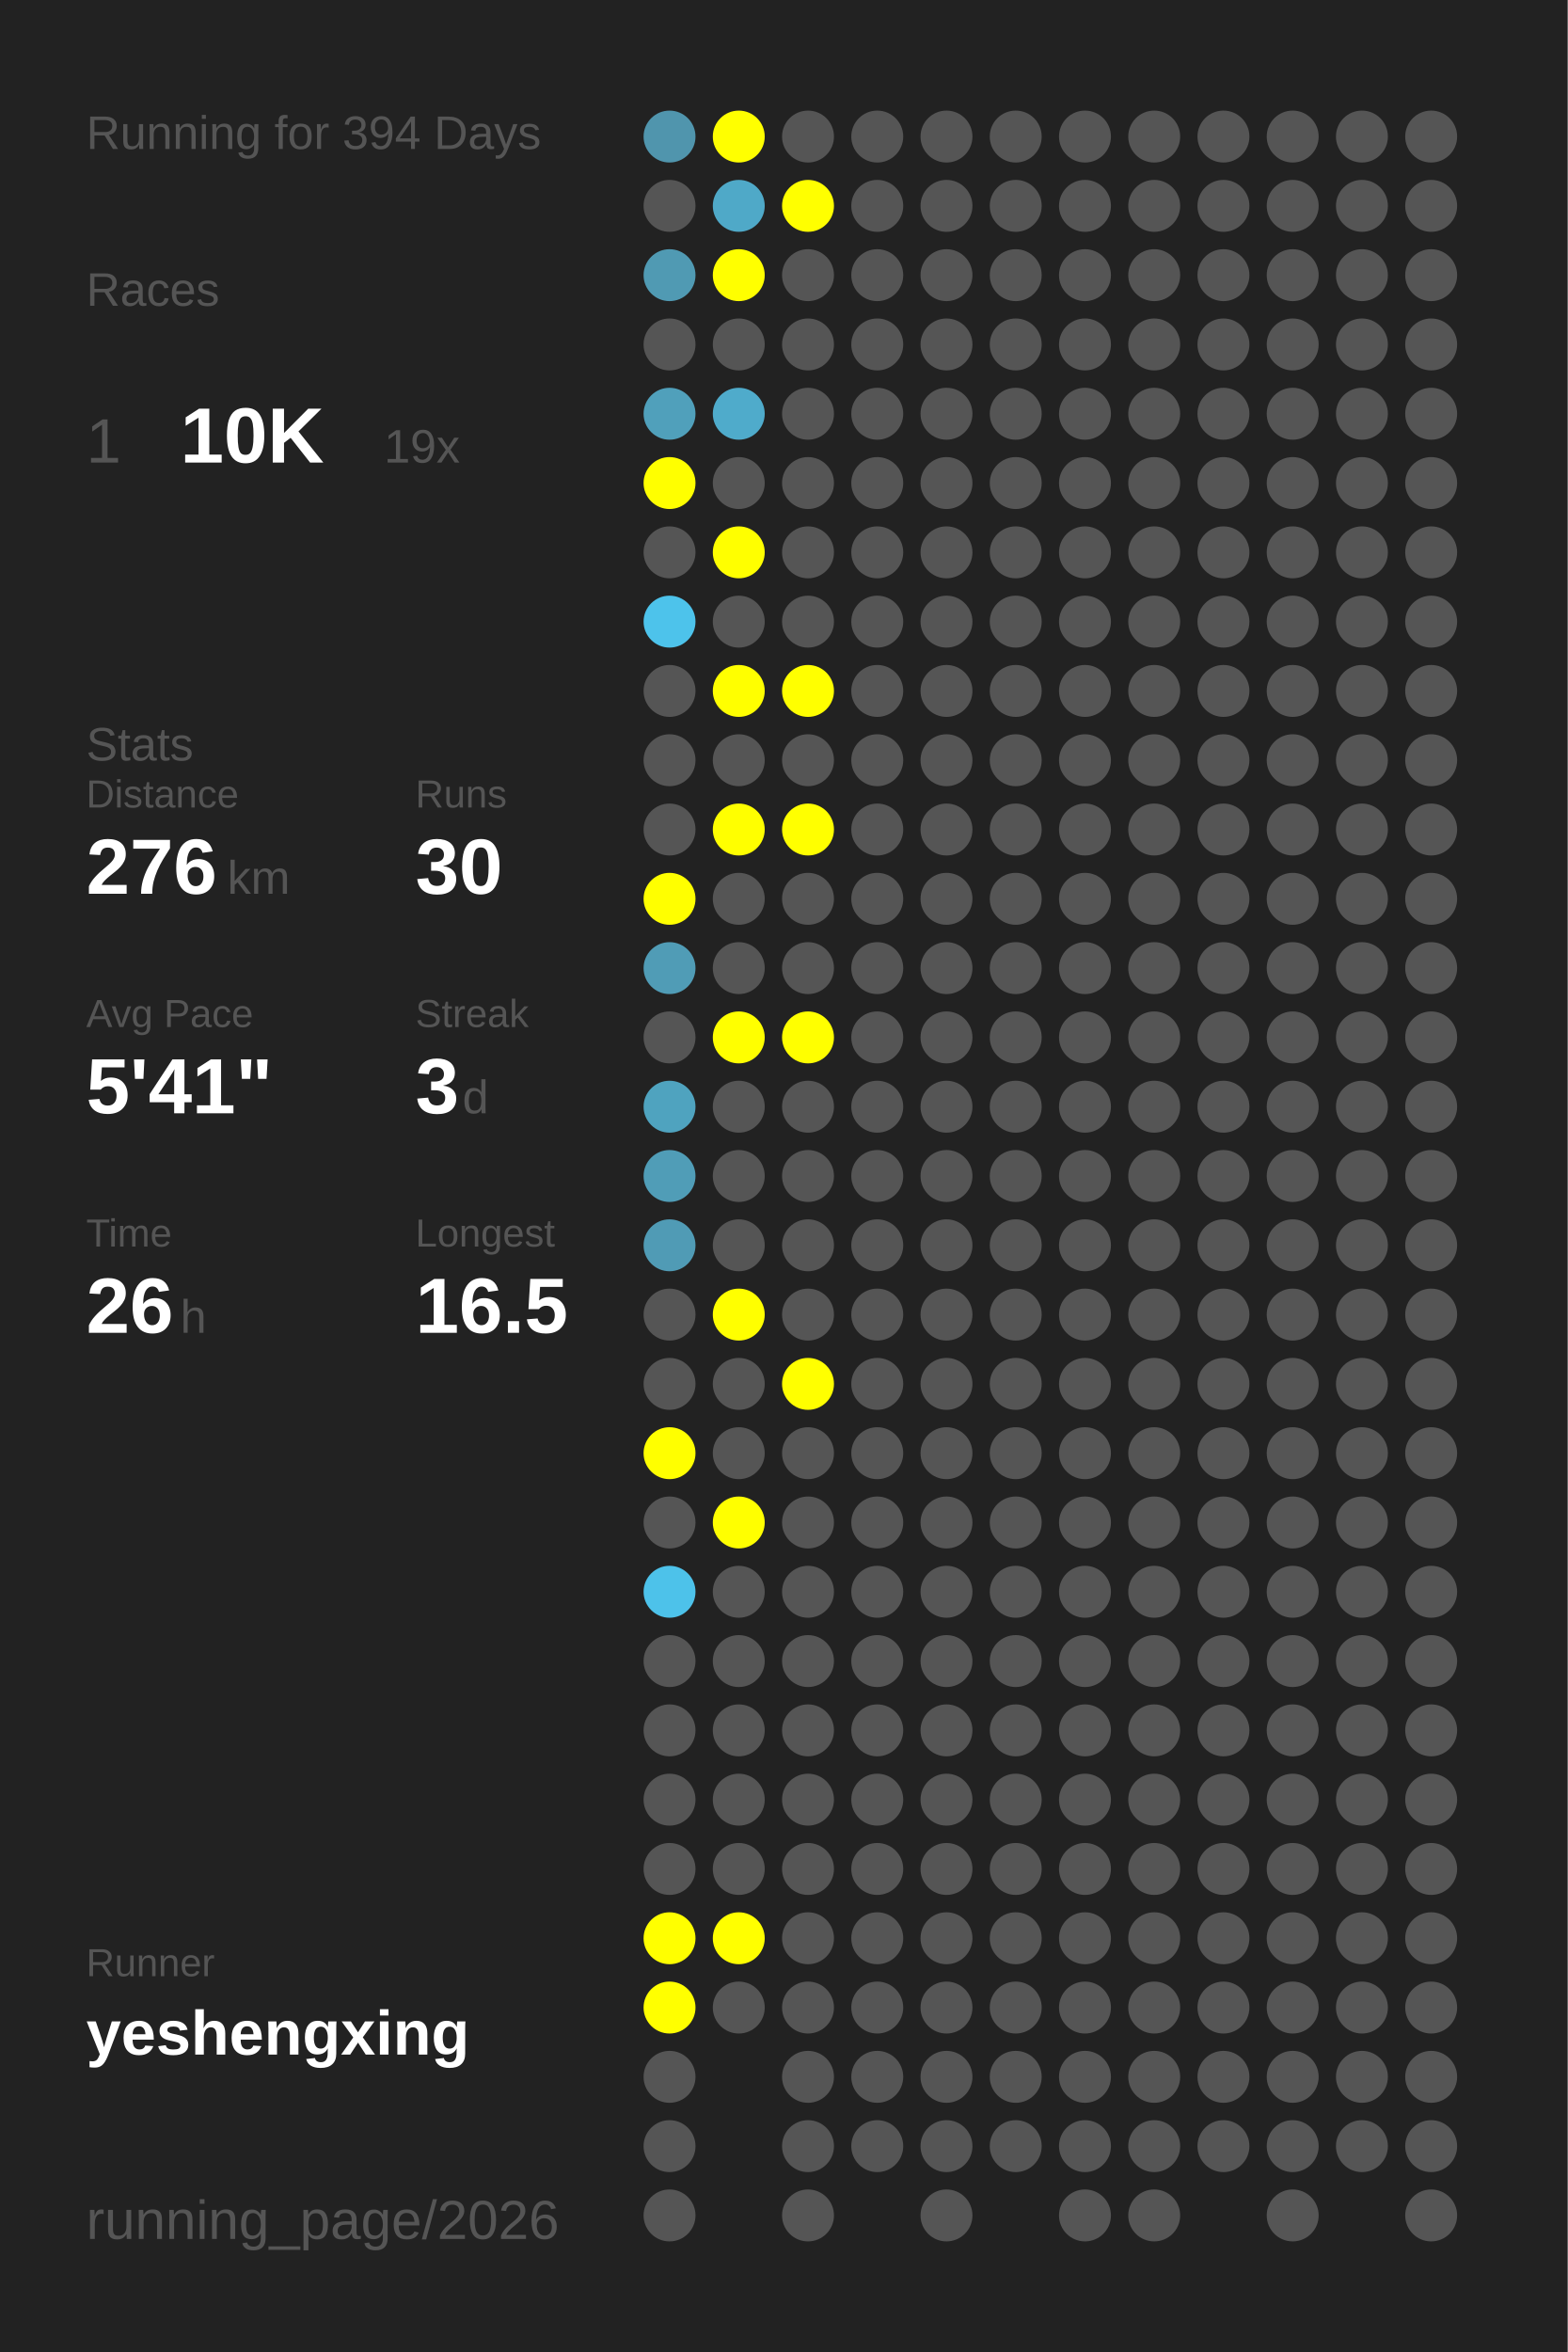
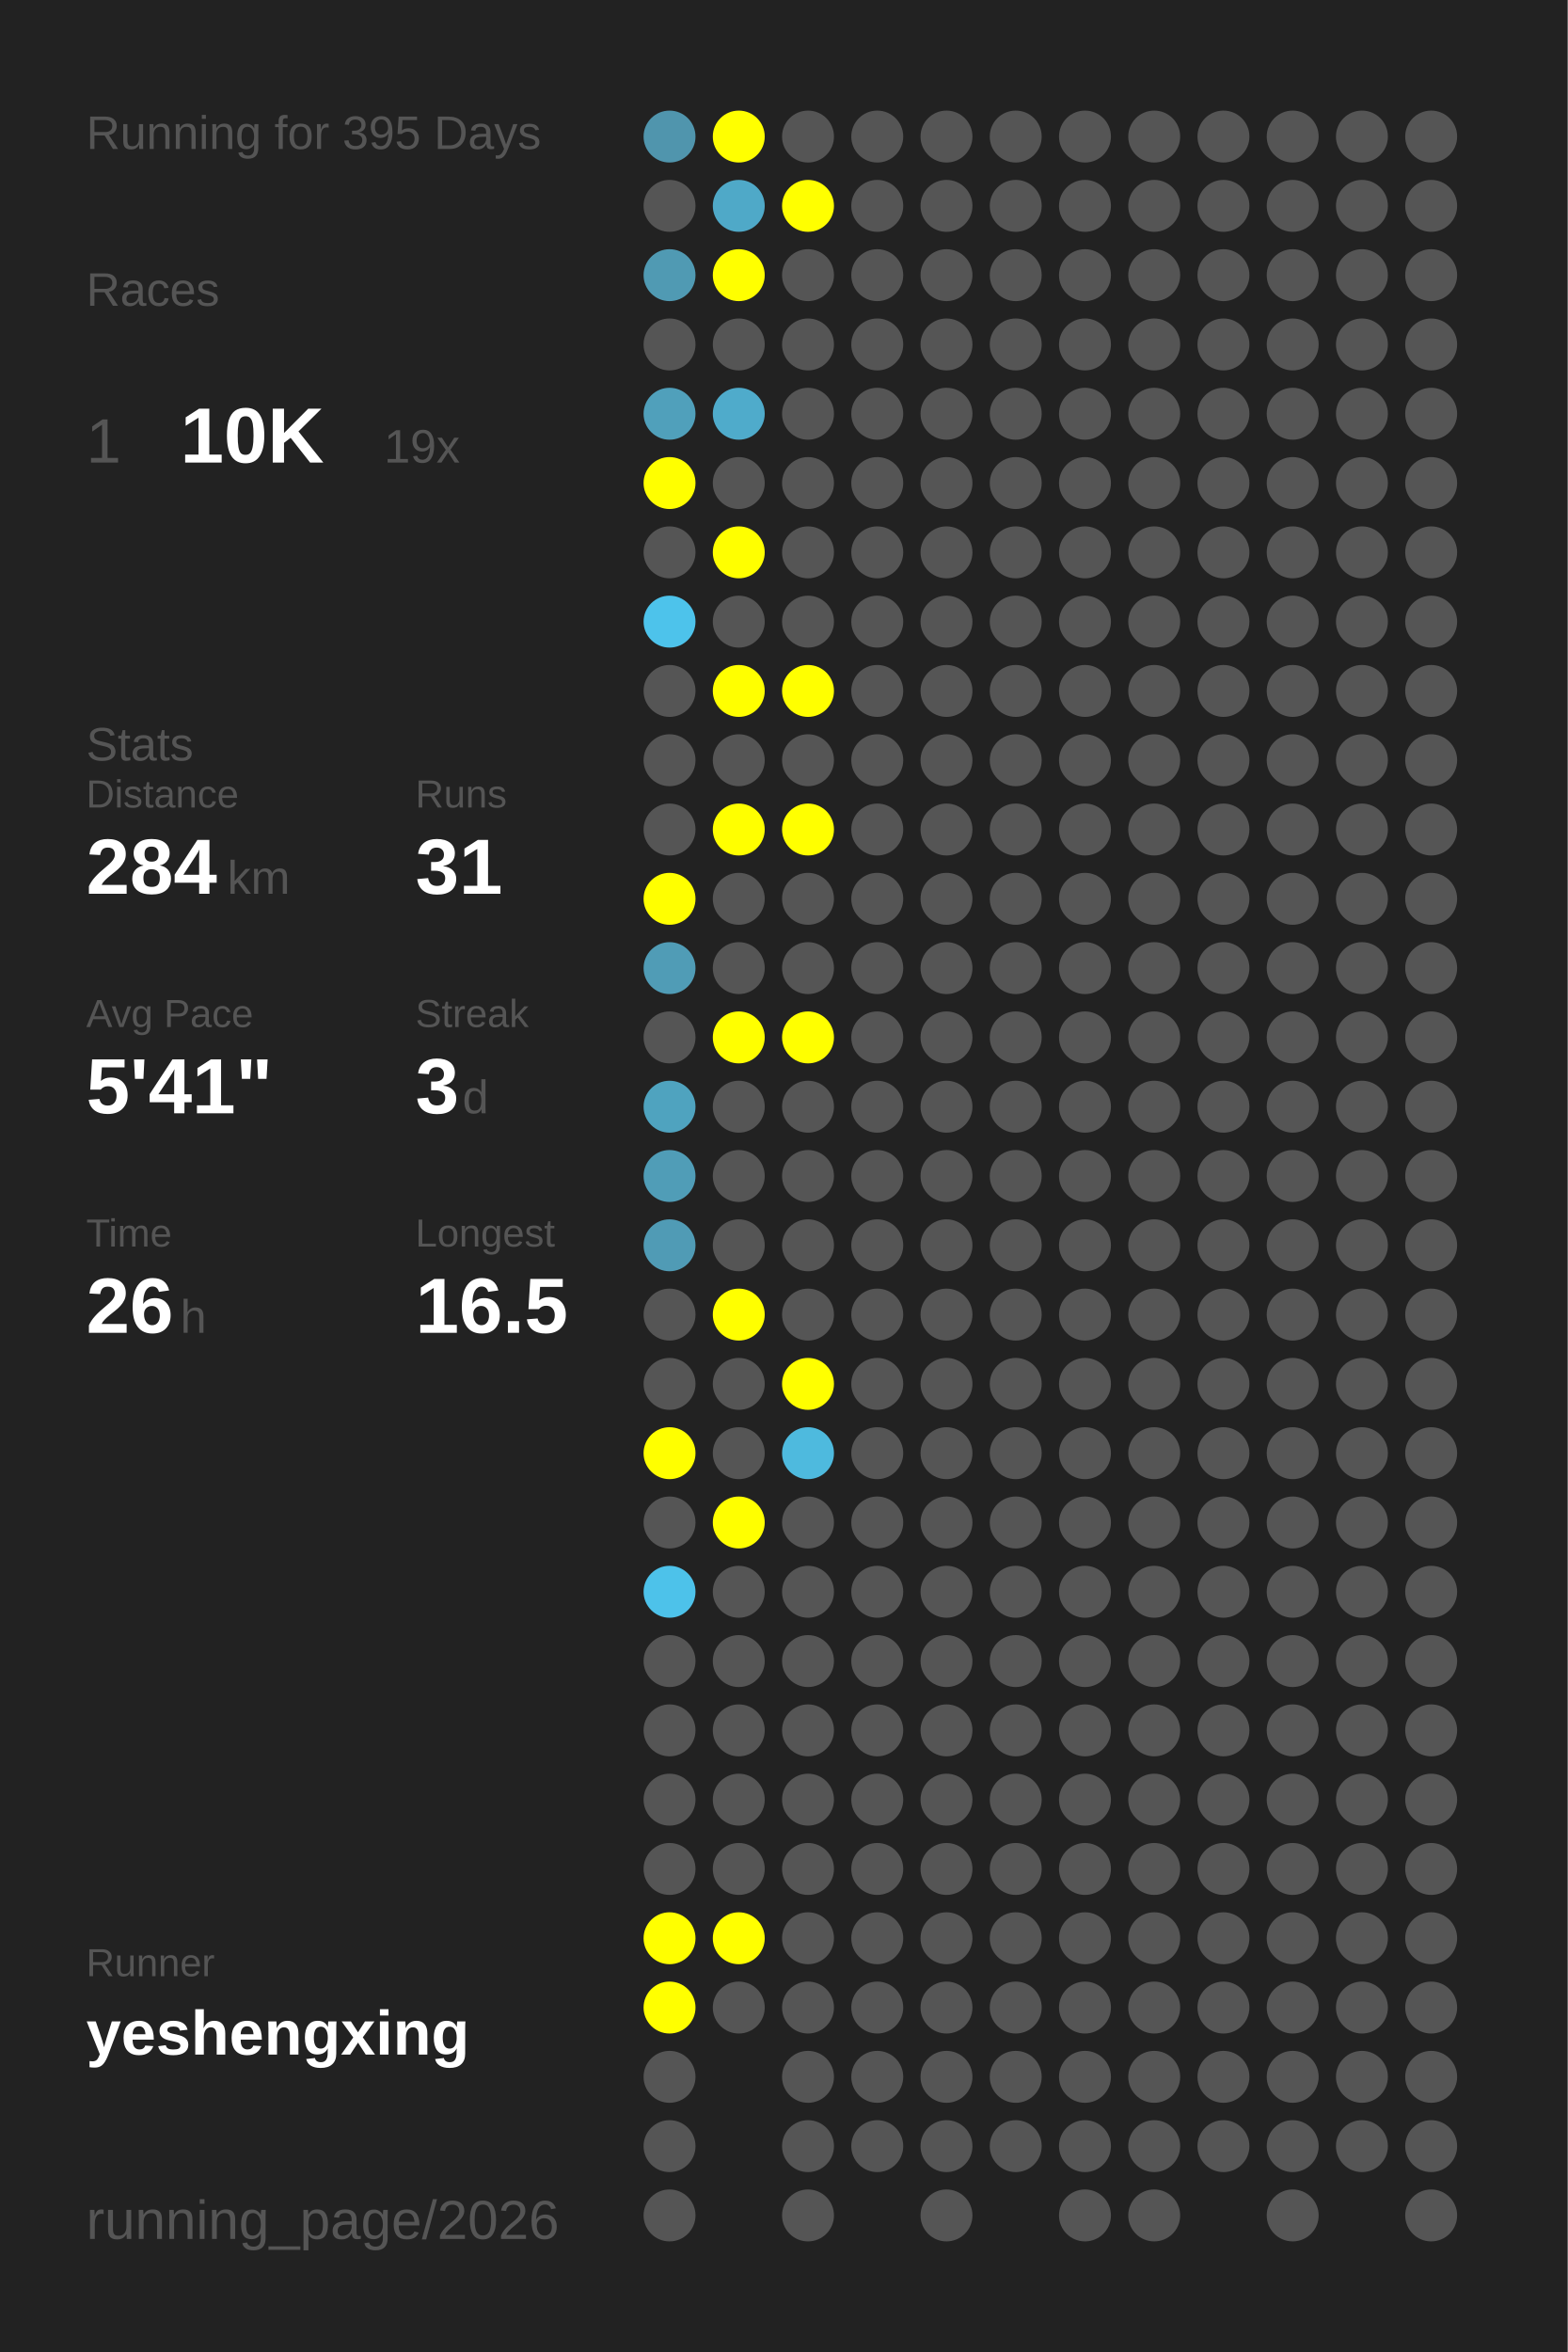
<svg xmlns="http://www.w3.org/2000/svg" baseProfile="full" height="300mm" version="1.1" viewBox="0,0,200,300" width="200mm">
  <defs />
  <rect fill="#222222" height="300" width="200" x="0" y="0" />
-   <text fill="#555555" style="font-size:6px; font-family:Arial;" x="11" y="19">Running for 394 Days</text>
+   <text fill="#555555" style="font-size:6px; font-family:Arial;" x="11" y="19">Running for 395 Days</text>
  <text fill="#555555" style="font-size:6px; font-family:Arial;" x="11" y="39">Races</text>
  <text fill="#555555" style="font-size:8px; font-family:Arial;" x="11" y="59">1</text>
  <text fill="#FFFFFF" style="font-size:10px; font-family:Arial; font-weight:bold;" x="23" y="59">10K</text>
  <text fill="#555555" style="font-size:6px; font-family:Arial;" x="49" y="59">19x</text>
  <text fill="#555555" style="font-size:6px; font-family:Arial;" x="11" y="97">Stats</text>
  <text fill="#555555" style="font-size:5px; font-family:Arial;" x="11" y="103">Distance</text>
-   <text fill="#FFFFFF" style="font-size:10px; font-family:Arial; font-weight:bold;" x="11" y="114">276</text>
+   <text fill="#FFFFFF" style="font-size:10px; font-family:Arial; font-weight:bold;" x="11" y="114">284</text>
  <text fill="#555555" style="font-size:6px; font-family:Arial;" x="29" y="114">km</text>
  <text fill="#555555" style="font-size:5px; font-family:Arial;" x="53" y="103">Runs</text>
-   <text fill="#FFFFFF" style="font-size:10px; font-family:Arial; font-weight:bold;" x="53" y="114">30</text>
+   <text fill="#FFFFFF" style="font-size:10px; font-family:Arial; font-weight:bold;" x="53" y="114">31</text>
  <text fill="#555555" style="font-size:5px; font-family:Arial;" x="11" y="131">Avg Pace</text>
  <text fill="#FFFFFF" style="font-size:10px; font-family:Arial; font-weight:bold;" x="11" y="142">5'41"</text>
  <text fill="#555555" style="font-size:5px; font-family:Arial;" x="53" y="131">Streak</text>
  <text fill="#FFFFFF" style="font-size:10px; font-family:Arial; font-weight:bold;" x="53" y="142">3</text>
  <text fill="#555555" style="font-size:6px; font-family:Arial;" x="59" y="142">d</text>
  <text fill="#555555" style="font-size:5px; font-family:Arial;" x="11" y="159">Time</text>
  <text fill="#FFFFFF" style="font-size:10px; font-family:Arial; font-weight:bold;" x="11" y="170">26</text>
  <text fill="#555555" style="font-size:6px; font-family:Arial;" x="23" y="170">h</text>
  <text fill="#555555" style="font-size:5px; font-family:Arial;" x="53" y="159">Longest</text>
  <text fill="#FFFFFF" style="font-size:10px; font-family:Arial; font-weight:bold;" x="53" y="170">16.5</text>
  <text fill="#555555" style="font-size:5px; font-family:Arial;" x="11" y="252.065">Runner</text>
  <text fill="#FFFFFF" style="font-size:8px; font-family:Arial; font-weight:bold;" x="11" y="262.065">yeshengxing</text>
  <text fill="#555555" style="font-size:7px; font-family:Arial;" x="11" y="285.581">running_page/2026</text>
  <circle cx="85.417" cy="17.419" fill="#5095ad" r="3.312" />
  <circle cx="85.417" cy="26.258" fill="#555555" r="3.312" />
  <circle cx="85.417" cy="35.097" fill="#509ab3" r="3.312" />
  <circle cx="85.417" cy="43.935" fill="#555555" r="3.312" />
  <circle cx="85.417" cy="52.774" fill="#50a0bb" r="3.312" />
  <circle cx="85.417" cy="61.613" fill="#FFFF00" r="3.312" />
  <circle cx="85.417" cy="70.452" fill="#555555" r="3.312" />
  <circle cx="85.417" cy="79.29" fill="#4dc3eb" r="3.312" />
  <circle cx="85.417" cy="88.129" fill="#555555" r="3.312" />
  <circle cx="85.417" cy="96.968" fill="#555555" r="3.312" />
  <circle cx="85.417" cy="105.806" fill="#555555" r="3.312" />
  <circle cx="85.417" cy="114.645" fill="#FFFF00" r="3.312" />
  <circle cx="85.417" cy="123.484" fill="#509cb6" r="3.312" />
  <circle cx="85.417" cy="132.323" fill="#555555" r="3.312" />
  <circle cx="85.417" cy="141.161" fill="#4fa3bf" r="3.312" />
  <circle cx="85.417" cy="150" fill="#509db7" r="3.312" />
  <circle cx="85.417" cy="158.839" fill="#509bb5" r="3.312" />
  <circle cx="85.417" cy="167.677" fill="#555555" r="3.312" />
  <circle cx="85.417" cy="176.516" fill="#555555" r="3.312" />
  <circle cx="85.417" cy="185.355" fill="#FFFF00" r="3.312" />
  <circle cx="85.417" cy="194.194" fill="#555555" r="3.312" />
  <circle cx="85.417" cy="203.032" fill="#4dc2ea" r="3.312" />
  <circle cx="85.417" cy="211.871" fill="#555555" r="3.312" />
  <circle cx="85.417" cy="220.71" fill="#555555" r="3.312" />
  <circle cx="85.417" cy="229.548" fill="#555555" r="3.312" />
  <circle cx="85.417" cy="238.387" fill="#555555" r="3.312" />
  <circle cx="85.417" cy="247.226" fill="#FFFF00" r="3.312" />
  <circle cx="85.417" cy="256.065" fill="#FFFF00" r="3.312" />
  <circle cx="85.417" cy="264.903" fill="#555555" r="3.312" />
  <circle cx="85.417" cy="273.742" fill="#555555" r="3.312" />
  <circle cx="85.417" cy="282.581" fill="#555555" r="3.312" />
  <circle cx="94.25" cy="17.419" fill="#FFFF00" r="3.312" />
  <circle cx="94.25" cy="26.258" fill="#4fa9c8" r="3.312" />
  <circle cx="94.25" cy="35.097" fill="#FFFF00" r="3.312" />
  <circle cx="94.25" cy="43.935" fill="#555555" r="3.312" />
  <circle cx="94.25" cy="52.774" fill="#4fabcb" r="3.312" />
  <circle cx="94.25" cy="61.613" fill="#555555" r="3.312" />
  <circle cx="94.25" cy="70.452" fill="#FFFF00" r="3.312" />
  <circle cx="94.25" cy="79.29" fill="#555555" r="3.312" />
  <circle cx="94.25" cy="88.129" fill="#FFFF00" r="3.312" />
  <circle cx="94.25" cy="96.968" fill="#555555" r="3.312" />
  <circle cx="94.25" cy="105.806" fill="#FFFF00" r="3.312" />
  <circle cx="94.25" cy="114.645" fill="#555555" r="3.312" />
  <circle cx="94.25" cy="123.484" fill="#555555" r="3.312" />
  <circle cx="94.25" cy="132.323" fill="#FFFF00" r="3.312" />
  <circle cx="94.25" cy="141.161" fill="#555555" r="3.312" />
  <circle cx="94.25" cy="150" fill="#555555" r="3.312" />
  <circle cx="94.25" cy="158.839" fill="#555555" r="3.312" />
  <circle cx="94.25" cy="167.677" fill="#FFFF00" r="3.312" />
  <circle cx="94.25" cy="176.516" fill="#555555" r="3.312" />
  <circle cx="94.25" cy="185.355" fill="#555555" r="3.312" />
  <circle cx="94.25" cy="194.194" fill="#FFFF00" r="3.312" />
  <circle cx="94.25" cy="203.032" fill="#555555" r="3.312" />
  <circle cx="94.25" cy="211.871" fill="#555555" r="3.312" />
  <circle cx="94.25" cy="220.71" fill="#555555" r="3.312" />
  <circle cx="94.25" cy="229.548" fill="#555555" r="3.312" />
  <circle cx="94.25" cy="238.387" fill="#555555" r="3.312" />
  <circle cx="94.25" cy="247.226" fill="#FFFF00" r="3.312" />
  <circle cx="94.25" cy="256.065" fill="#555555" r="3.312" />
  <circle cx="103.083" cy="17.419" fill="#555555" r="3.312" />
  <circle cx="103.083" cy="26.258" fill="#FFFF00" r="3.312" />
  <circle cx="103.083" cy="35.097" fill="#555555" r="3.312" />
  <circle cx="103.083" cy="43.935" fill="#555555" r="3.312" />
  <circle cx="103.083" cy="52.774" fill="#555555" r="3.312" />
  <circle cx="103.083" cy="61.613" fill="#555555" r="3.312" />
  <circle cx="103.083" cy="70.452" fill="#555555" r="3.312" />
  <circle cx="103.083" cy="79.29" fill="#555555" r="3.312" />
  <circle cx="103.083" cy="88.129" fill="#FFFF00" r="3.312" />
  <circle cx="103.083" cy="96.968" fill="#555555" r="3.312" />
  <circle cx="103.083" cy="105.806" fill="#FFFF00" r="3.312" />
  <circle cx="103.083" cy="114.645" fill="#555555" r="3.312" />
  <circle cx="103.083" cy="123.484" fill="#555555" r="3.312" />
  <circle cx="103.083" cy="132.323" fill="#FFFF00" r="3.312" />
  <circle cx="103.083" cy="141.161" fill="#555555" r="3.312" />
  <circle cx="103.083" cy="150" fill="#555555" r="3.312" />
  <circle cx="103.083" cy="158.839" fill="#555555" r="3.312" />
  <circle cx="103.083" cy="167.677" fill="#555555" r="3.312" />
  <circle cx="103.083" cy="176.516" fill="#FFFF00" r="3.312" />
-   <circle cx="103.083" cy="185.355" fill="#555555" r="3.312" />
+   <circle cx="103.083" cy="185.355" fill="#4ebade" r="3.312" />
  <circle cx="103.083" cy="194.194" fill="#555555" r="3.312" />
  <circle cx="103.083" cy="203.032" fill="#555555" r="3.312" />
  <circle cx="103.083" cy="211.871" fill="#555555" r="3.312" />
  <circle cx="103.083" cy="220.71" fill="#555555" r="3.312" />
  <circle cx="103.083" cy="229.548" fill="#555555" r="3.312" />
  <circle cx="103.083" cy="238.387" fill="#555555" r="3.312" />
  <circle cx="103.083" cy="247.226" fill="#555555" r="3.312" />
  <circle cx="103.083" cy="256.065" fill="#555555" r="3.312" />
  <circle cx="103.083" cy="264.903" fill="#555555" r="3.312" />
  <circle cx="103.083" cy="273.742" fill="#555555" r="3.312" />
  <circle cx="103.083" cy="282.581" fill="#555555" r="3.312" />
  <circle cx="111.917" cy="17.419" fill="#555555" r="3.312" />
  <circle cx="111.917" cy="26.258" fill="#555555" r="3.312" />
  <circle cx="111.917" cy="35.097" fill="#555555" r="3.312" />
  <circle cx="111.917" cy="43.935" fill="#555555" r="3.312" />
  <circle cx="111.917" cy="52.774" fill="#555555" r="3.312" />
  <circle cx="111.917" cy="61.613" fill="#555555" r="3.312" />
  <circle cx="111.917" cy="70.452" fill="#555555" r="3.312" />
  <circle cx="111.917" cy="79.29" fill="#555555" r="3.312" />
  <circle cx="111.917" cy="88.129" fill="#555555" r="3.312" />
  <circle cx="111.917" cy="96.968" fill="#555555" r="3.312" />
  <circle cx="111.917" cy="105.806" fill="#555555" r="3.312" />
  <circle cx="111.917" cy="114.645" fill="#555555" r="3.312" />
  <circle cx="111.917" cy="123.484" fill="#555555" r="3.312" />
  <circle cx="111.917" cy="132.323" fill="#555555" r="3.312" />
  <circle cx="111.917" cy="141.161" fill="#555555" r="3.312" />
  <circle cx="111.917" cy="150" fill="#555555" r="3.312" />
  <circle cx="111.917" cy="158.839" fill="#555555" r="3.312" />
  <circle cx="111.917" cy="167.677" fill="#555555" r="3.312" />
  <circle cx="111.917" cy="176.516" fill="#555555" r="3.312" />
  <circle cx="111.917" cy="185.355" fill="#555555" r="3.312" />
  <circle cx="111.917" cy="194.194" fill="#555555" r="3.312" />
  <circle cx="111.917" cy="203.032" fill="#555555" r="3.312" />
  <circle cx="111.917" cy="211.871" fill="#555555" r="3.312" />
  <circle cx="111.917" cy="220.71" fill="#555555" r="3.312" />
  <circle cx="111.917" cy="229.548" fill="#555555" r="3.312" />
  <circle cx="111.917" cy="238.387" fill="#555555" r="3.312" />
  <circle cx="111.917" cy="247.226" fill="#555555" r="3.312" />
  <circle cx="111.917" cy="256.065" fill="#555555" r="3.312" />
  <circle cx="111.917" cy="264.903" fill="#555555" r="3.312" />
  <circle cx="111.917" cy="273.742" fill="#555555" r="3.312" />
  <circle cx="120.75" cy="17.419" fill="#555555" r="3.312" />
  <circle cx="120.75" cy="26.258" fill="#555555" r="3.312" />
  <circle cx="120.75" cy="35.097" fill="#555555" r="3.312" />
  <circle cx="120.75" cy="43.935" fill="#555555" r="3.312" />
  <circle cx="120.75" cy="52.774" fill="#555555" r="3.312" />
  <circle cx="120.75" cy="61.613" fill="#555555" r="3.312" />
  <circle cx="120.75" cy="70.452" fill="#555555" r="3.312" />
  <circle cx="120.75" cy="79.29" fill="#555555" r="3.312" />
  <circle cx="120.75" cy="88.129" fill="#555555" r="3.312" />
  <circle cx="120.75" cy="96.968" fill="#555555" r="3.312" />
  <circle cx="120.75" cy="105.806" fill="#555555" r="3.312" />
  <circle cx="120.75" cy="114.645" fill="#555555" r="3.312" />
  <circle cx="120.75" cy="123.484" fill="#555555" r="3.312" />
  <circle cx="120.75" cy="132.323" fill="#555555" r="3.312" />
  <circle cx="120.75" cy="141.161" fill="#555555" r="3.312" />
  <circle cx="120.75" cy="150" fill="#555555" r="3.312" />
  <circle cx="120.75" cy="158.839" fill="#555555" r="3.312" />
  <circle cx="120.75" cy="167.677" fill="#555555" r="3.312" />
  <circle cx="120.75" cy="176.516" fill="#555555" r="3.312" />
  <circle cx="120.75" cy="185.355" fill="#555555" r="3.312" />
  <circle cx="120.75" cy="194.194" fill="#555555" r="3.312" />
  <circle cx="120.75" cy="203.032" fill="#555555" r="3.312" />
  <circle cx="120.75" cy="211.871" fill="#555555" r="3.312" />
  <circle cx="120.75" cy="220.71" fill="#555555" r="3.312" />
  <circle cx="120.75" cy="229.548" fill="#555555" r="3.312" />
  <circle cx="120.75" cy="238.387" fill="#555555" r="3.312" />
  <circle cx="120.75" cy="247.226" fill="#555555" r="3.312" />
  <circle cx="120.75" cy="256.065" fill="#555555" r="3.312" />
  <circle cx="120.75" cy="264.903" fill="#555555" r="3.312" />
  <circle cx="120.75" cy="273.742" fill="#555555" r="3.312" />
  <circle cx="120.75" cy="282.581" fill="#555555" r="3.312" />
  <circle cx="129.583" cy="17.419" fill="#555555" r="3.312" />
  <circle cx="129.583" cy="26.258" fill="#555555" r="3.312" />
  <circle cx="129.583" cy="35.097" fill="#555555" r="3.312" />
  <circle cx="129.583" cy="43.935" fill="#555555" r="3.312" />
  <circle cx="129.583" cy="52.774" fill="#555555" r="3.312" />
  <circle cx="129.583" cy="61.613" fill="#555555" r="3.312" />
  <circle cx="129.583" cy="70.452" fill="#555555" r="3.312" />
  <circle cx="129.583" cy="79.29" fill="#555555" r="3.312" />
  <circle cx="129.583" cy="88.129" fill="#555555" r="3.312" />
  <circle cx="129.583" cy="96.968" fill="#555555" r="3.312" />
  <circle cx="129.583" cy="105.806" fill="#555555" r="3.312" />
  <circle cx="129.583" cy="114.645" fill="#555555" r="3.312" />
  <circle cx="129.583" cy="123.484" fill="#555555" r="3.312" />
  <circle cx="129.583" cy="132.323" fill="#555555" r="3.312" />
  <circle cx="129.583" cy="141.161" fill="#555555" r="3.312" />
  <circle cx="129.583" cy="150" fill="#555555" r="3.312" />
  <circle cx="129.583" cy="158.839" fill="#555555" r="3.312" />
  <circle cx="129.583" cy="167.677" fill="#555555" r="3.312" />
  <circle cx="129.583" cy="176.516" fill="#555555" r="3.312" />
  <circle cx="129.583" cy="185.355" fill="#555555" r="3.312" />
  <circle cx="129.583" cy="194.194" fill="#555555" r="3.312" />
  <circle cx="129.583" cy="203.032" fill="#555555" r="3.312" />
  <circle cx="129.583" cy="211.871" fill="#555555" r="3.312" />
  <circle cx="129.583" cy="220.71" fill="#555555" r="3.312" />
  <circle cx="129.583" cy="229.548" fill="#555555" r="3.312" />
  <circle cx="129.583" cy="238.387" fill="#555555" r="3.312" />
  <circle cx="129.583" cy="247.226" fill="#555555" r="3.312" />
  <circle cx="129.583" cy="256.065" fill="#555555" r="3.312" />
  <circle cx="129.583" cy="264.903" fill="#555555" r="3.312" />
  <circle cx="129.583" cy="273.742" fill="#555555" r="3.312" />
  <circle cx="138.417" cy="17.419" fill="#555555" r="3.312" />
  <circle cx="138.417" cy="26.258" fill="#555555" r="3.312" />
  <circle cx="138.417" cy="35.097" fill="#555555" r="3.312" />
  <circle cx="138.417" cy="43.935" fill="#555555" r="3.312" />
  <circle cx="138.417" cy="52.774" fill="#555555" r="3.312" />
  <circle cx="138.417" cy="61.613" fill="#555555" r="3.312" />
  <circle cx="138.417" cy="70.452" fill="#555555" r="3.312" />
  <circle cx="138.417" cy="79.29" fill="#555555" r="3.312" />
  <circle cx="138.417" cy="88.129" fill="#555555" r="3.312" />
  <circle cx="138.417" cy="96.968" fill="#555555" r="3.312" />
  <circle cx="138.417" cy="105.806" fill="#555555" r="3.312" />
  <circle cx="138.417" cy="114.645" fill="#555555" r="3.312" />
  <circle cx="138.417" cy="123.484" fill="#555555" r="3.312" />
  <circle cx="138.417" cy="132.323" fill="#555555" r="3.312" />
  <circle cx="138.417" cy="141.161" fill="#555555" r="3.312" />
  <circle cx="138.417" cy="150" fill="#555555" r="3.312" />
  <circle cx="138.417" cy="158.839" fill="#555555" r="3.312" />
  <circle cx="138.417" cy="167.677" fill="#555555" r="3.312" />
  <circle cx="138.417" cy="176.516" fill="#555555" r="3.312" />
  <circle cx="138.417" cy="185.355" fill="#555555" r="3.312" />
  <circle cx="138.417" cy="194.194" fill="#555555" r="3.312" />
  <circle cx="138.417" cy="203.032" fill="#555555" r="3.312" />
  <circle cx="138.417" cy="211.871" fill="#555555" r="3.312" />
  <circle cx="138.417" cy="220.71" fill="#555555" r="3.312" />
  <circle cx="138.417" cy="229.548" fill="#555555" r="3.312" />
  <circle cx="138.417" cy="238.387" fill="#555555" r="3.312" />
  <circle cx="138.417" cy="247.226" fill="#555555" r="3.312" />
  <circle cx="138.417" cy="256.065" fill="#555555" r="3.312" />
  <circle cx="138.417" cy="264.903" fill="#555555" r="3.312" />
  <circle cx="138.417" cy="273.742" fill="#555555" r="3.312" />
  <circle cx="138.417" cy="282.581" fill="#555555" r="3.312" />
  <circle cx="147.25" cy="17.419" fill="#555555" r="3.312" />
  <circle cx="147.25" cy="26.258" fill="#555555" r="3.312" />
  <circle cx="147.25" cy="35.097" fill="#555555" r="3.312" />
  <circle cx="147.25" cy="43.935" fill="#555555" r="3.312" />
  <circle cx="147.25" cy="52.774" fill="#555555" r="3.312" />
  <circle cx="147.25" cy="61.613" fill="#555555" r="3.312" />
  <circle cx="147.25" cy="70.452" fill="#555555" r="3.312" />
  <circle cx="147.25" cy="79.29" fill="#555555" r="3.312" />
  <circle cx="147.25" cy="88.129" fill="#555555" r="3.312" />
  <circle cx="147.25" cy="96.968" fill="#555555" r="3.312" />
  <circle cx="147.25" cy="105.806" fill="#555555" r="3.312" />
  <circle cx="147.25" cy="114.645" fill="#555555" r="3.312" />
  <circle cx="147.25" cy="123.484" fill="#555555" r="3.312" />
  <circle cx="147.25" cy="132.323" fill="#555555" r="3.312" />
  <circle cx="147.25" cy="141.161" fill="#555555" r="3.312" />
  <circle cx="147.25" cy="150" fill="#555555" r="3.312" />
  <circle cx="147.25" cy="158.839" fill="#555555" r="3.312" />
  <circle cx="147.25" cy="167.677" fill="#555555" r="3.312" />
  <circle cx="147.25" cy="176.516" fill="#555555" r="3.312" />
  <circle cx="147.25" cy="185.355" fill="#555555" r="3.312" />
  <circle cx="147.25" cy="194.194" fill="#555555" r="3.312" />
  <circle cx="147.25" cy="203.032" fill="#555555" r="3.312" />
  <circle cx="147.25" cy="211.871" fill="#555555" r="3.312" />
  <circle cx="147.25" cy="220.71" fill="#555555" r="3.312" />
  <circle cx="147.25" cy="229.548" fill="#555555" r="3.312" />
  <circle cx="147.25" cy="238.387" fill="#555555" r="3.312" />
  <circle cx="147.25" cy="247.226" fill="#555555" r="3.312" />
  <circle cx="147.25" cy="256.065" fill="#555555" r="3.312" />
  <circle cx="147.25" cy="264.903" fill="#555555" r="3.312" />
  <circle cx="147.25" cy="273.742" fill="#555555" r="3.312" />
  <circle cx="147.25" cy="282.581" fill="#555555" r="3.312" />
  <circle cx="156.083" cy="17.419" fill="#555555" r="3.312" />
  <circle cx="156.083" cy="26.258" fill="#555555" r="3.312" />
  <circle cx="156.083" cy="35.097" fill="#555555" r="3.312" />
  <circle cx="156.083" cy="43.935" fill="#555555" r="3.312" />
  <circle cx="156.083" cy="52.774" fill="#555555" r="3.312" />
  <circle cx="156.083" cy="61.613" fill="#555555" r="3.312" />
  <circle cx="156.083" cy="70.452" fill="#555555" r="3.312" />
  <circle cx="156.083" cy="79.29" fill="#555555" r="3.312" />
  <circle cx="156.083" cy="88.129" fill="#555555" r="3.312" />
  <circle cx="156.083" cy="96.968" fill="#555555" r="3.312" />
  <circle cx="156.083" cy="105.806" fill="#555555" r="3.312" />
  <circle cx="156.083" cy="114.645" fill="#555555" r="3.312" />
  <circle cx="156.083" cy="123.484" fill="#555555" r="3.312" />
  <circle cx="156.083" cy="132.323" fill="#555555" r="3.312" />
  <circle cx="156.083" cy="141.161" fill="#555555" r="3.312" />
  <circle cx="156.083" cy="150" fill="#555555" r="3.312" />
  <circle cx="156.083" cy="158.839" fill="#555555" r="3.312" />
  <circle cx="156.083" cy="167.677" fill="#555555" r="3.312" />
  <circle cx="156.083" cy="176.516" fill="#555555" r="3.312" />
  <circle cx="156.083" cy="185.355" fill="#555555" r="3.312" />
  <circle cx="156.083" cy="194.194" fill="#555555" r="3.312" />
  <circle cx="156.083" cy="203.032" fill="#555555" r="3.312" />
  <circle cx="156.083" cy="211.871" fill="#555555" r="3.312" />
  <circle cx="156.083" cy="220.71" fill="#555555" r="3.312" />
  <circle cx="156.083" cy="229.548" fill="#555555" r="3.312" />
  <circle cx="156.083" cy="238.387" fill="#555555" r="3.312" />
  <circle cx="156.083" cy="247.226" fill="#555555" r="3.312" />
  <circle cx="156.083" cy="256.065" fill="#555555" r="3.312" />
  <circle cx="156.083" cy="264.903" fill="#555555" r="3.312" />
  <circle cx="156.083" cy="273.742" fill="#555555" r="3.312" />
  <circle cx="164.917" cy="17.419" fill="#555555" r="3.312" />
  <circle cx="164.917" cy="26.258" fill="#555555" r="3.312" />
  <circle cx="164.917" cy="35.097" fill="#555555" r="3.312" />
  <circle cx="164.917" cy="43.935" fill="#555555" r="3.312" />
  <circle cx="164.917" cy="52.774" fill="#555555" r="3.312" />
  <circle cx="164.917" cy="61.613" fill="#555555" r="3.312" />
  <circle cx="164.917" cy="70.452" fill="#555555" r="3.312" />
  <circle cx="164.917" cy="79.29" fill="#555555" r="3.312" />
  <circle cx="164.917" cy="88.129" fill="#555555" r="3.312" />
  <circle cx="164.917" cy="96.968" fill="#555555" r="3.312" />
  <circle cx="164.917" cy="105.806" fill="#555555" r="3.312" />
  <circle cx="164.917" cy="114.645" fill="#555555" r="3.312" />
  <circle cx="164.917" cy="123.484" fill="#555555" r="3.312" />
  <circle cx="164.917" cy="132.323" fill="#555555" r="3.312" />
  <circle cx="164.917" cy="141.161" fill="#555555" r="3.312" />
  <circle cx="164.917" cy="150" fill="#555555" r="3.312" />
  <circle cx="164.917" cy="158.839" fill="#555555" r="3.312" />
  <circle cx="164.917" cy="167.677" fill="#555555" r="3.312" />
  <circle cx="164.917" cy="176.516" fill="#555555" r="3.312" />
  <circle cx="164.917" cy="185.355" fill="#555555" r="3.312" />
  <circle cx="164.917" cy="194.194" fill="#555555" r="3.312" />
  <circle cx="164.917" cy="203.032" fill="#555555" r="3.312" />
  <circle cx="164.917" cy="211.871" fill="#555555" r="3.312" />
  <circle cx="164.917" cy="220.71" fill="#555555" r="3.312" />
  <circle cx="164.917" cy="229.548" fill="#555555" r="3.312" />
  <circle cx="164.917" cy="238.387" fill="#555555" r="3.312" />
  <circle cx="164.917" cy="247.226" fill="#555555" r="3.312" />
  <circle cx="164.917" cy="256.065" fill="#555555" r="3.312" />
  <circle cx="164.917" cy="264.903" fill="#555555" r="3.312" />
  <circle cx="164.917" cy="273.742" fill="#555555" r="3.312" />
  <circle cx="164.917" cy="282.581" fill="#555555" r="3.312" />
  <circle cx="173.75" cy="17.419" fill="#555555" r="3.312" />
  <circle cx="173.75" cy="26.258" fill="#555555" r="3.312" />
  <circle cx="173.75" cy="35.097" fill="#555555" r="3.312" />
  <circle cx="173.75" cy="43.935" fill="#555555" r="3.312" />
  <circle cx="173.75" cy="52.774" fill="#555555" r="3.312" />
  <circle cx="173.75" cy="61.613" fill="#555555" r="3.312" />
  <circle cx="173.75" cy="70.452" fill="#555555" r="3.312" />
  <circle cx="173.75" cy="79.29" fill="#555555" r="3.312" />
  <circle cx="173.75" cy="88.129" fill="#555555" r="3.312" />
  <circle cx="173.75" cy="96.968" fill="#555555" r="3.312" />
  <circle cx="173.75" cy="105.806" fill="#555555" r="3.312" />
  <circle cx="173.75" cy="114.645" fill="#555555" r="3.312" />
  <circle cx="173.75" cy="123.484" fill="#555555" r="3.312" />
  <circle cx="173.75" cy="132.323" fill="#555555" r="3.312" />
  <circle cx="173.75" cy="141.161" fill="#555555" r="3.312" />
  <circle cx="173.75" cy="150" fill="#555555" r="3.312" />
  <circle cx="173.75" cy="158.839" fill="#555555" r="3.312" />
  <circle cx="173.75" cy="167.677" fill="#555555" r="3.312" />
  <circle cx="173.75" cy="176.516" fill="#555555" r="3.312" />
  <circle cx="173.75" cy="185.355" fill="#555555" r="3.312" />
  <circle cx="173.75" cy="194.194" fill="#555555" r="3.312" />
  <circle cx="173.75" cy="203.032" fill="#555555" r="3.312" />
  <circle cx="173.75" cy="211.871" fill="#555555" r="3.312" />
  <circle cx="173.75" cy="220.71" fill="#555555" r="3.312" />
  <circle cx="173.75" cy="229.548" fill="#555555" r="3.312" />
  <circle cx="173.75" cy="238.387" fill="#555555" r="3.312" />
  <circle cx="173.75" cy="247.226" fill="#555555" r="3.312" />
  <circle cx="173.75" cy="256.065" fill="#555555" r="3.312" />
  <circle cx="173.75" cy="264.903" fill="#555555" r="3.312" />
  <circle cx="173.75" cy="273.742" fill="#555555" r="3.312" />
  <circle cx="182.583" cy="17.419" fill="#555555" r="3.312" />
  <circle cx="182.583" cy="26.258" fill="#555555" r="3.312" />
  <circle cx="182.583" cy="35.097" fill="#555555" r="3.312" />
  <circle cx="182.583" cy="43.935" fill="#555555" r="3.312" />
  <circle cx="182.583" cy="52.774" fill="#555555" r="3.312" />
  <circle cx="182.583" cy="61.613" fill="#555555" r="3.312" />
  <circle cx="182.583" cy="70.452" fill="#555555" r="3.312" />
  <circle cx="182.583" cy="79.29" fill="#555555" r="3.312" />
  <circle cx="182.583" cy="88.129" fill="#555555" r="3.312" />
  <circle cx="182.583" cy="96.968" fill="#555555" r="3.312" />
  <circle cx="182.583" cy="105.806" fill="#555555" r="3.312" />
  <circle cx="182.583" cy="114.645" fill="#555555" r="3.312" />
  <circle cx="182.583" cy="123.484" fill="#555555" r="3.312" />
  <circle cx="182.583" cy="132.323" fill="#555555" r="3.312" />
  <circle cx="182.583" cy="141.161" fill="#555555" r="3.312" />
  <circle cx="182.583" cy="150" fill="#555555" r="3.312" />
  <circle cx="182.583" cy="158.839" fill="#555555" r="3.312" />
  <circle cx="182.583" cy="167.677" fill="#555555" r="3.312" />
  <circle cx="182.583" cy="176.516" fill="#555555" r="3.312" />
  <circle cx="182.583" cy="185.355" fill="#555555" r="3.312" />
  <circle cx="182.583" cy="194.194" fill="#555555" r="3.312" />
  <circle cx="182.583" cy="203.032" fill="#555555" r="3.312" />
  <circle cx="182.583" cy="211.871" fill="#555555" r="3.312" />
  <circle cx="182.583" cy="220.71" fill="#555555" r="3.312" />
  <circle cx="182.583" cy="229.548" fill="#555555" r="3.312" />
  <circle cx="182.583" cy="238.387" fill="#555555" r="3.312" />
  <circle cx="182.583" cy="247.226" fill="#555555" r="3.312" />
  <circle cx="182.583" cy="256.065" fill="#555555" r="3.312" />
  <circle cx="182.583" cy="264.903" fill="#555555" r="3.312" />
  <circle cx="182.583" cy="273.742" fill="#555555" r="3.312" />
  <circle cx="182.583" cy="282.581" fill="#555555" r="3.312" />
</svg>
